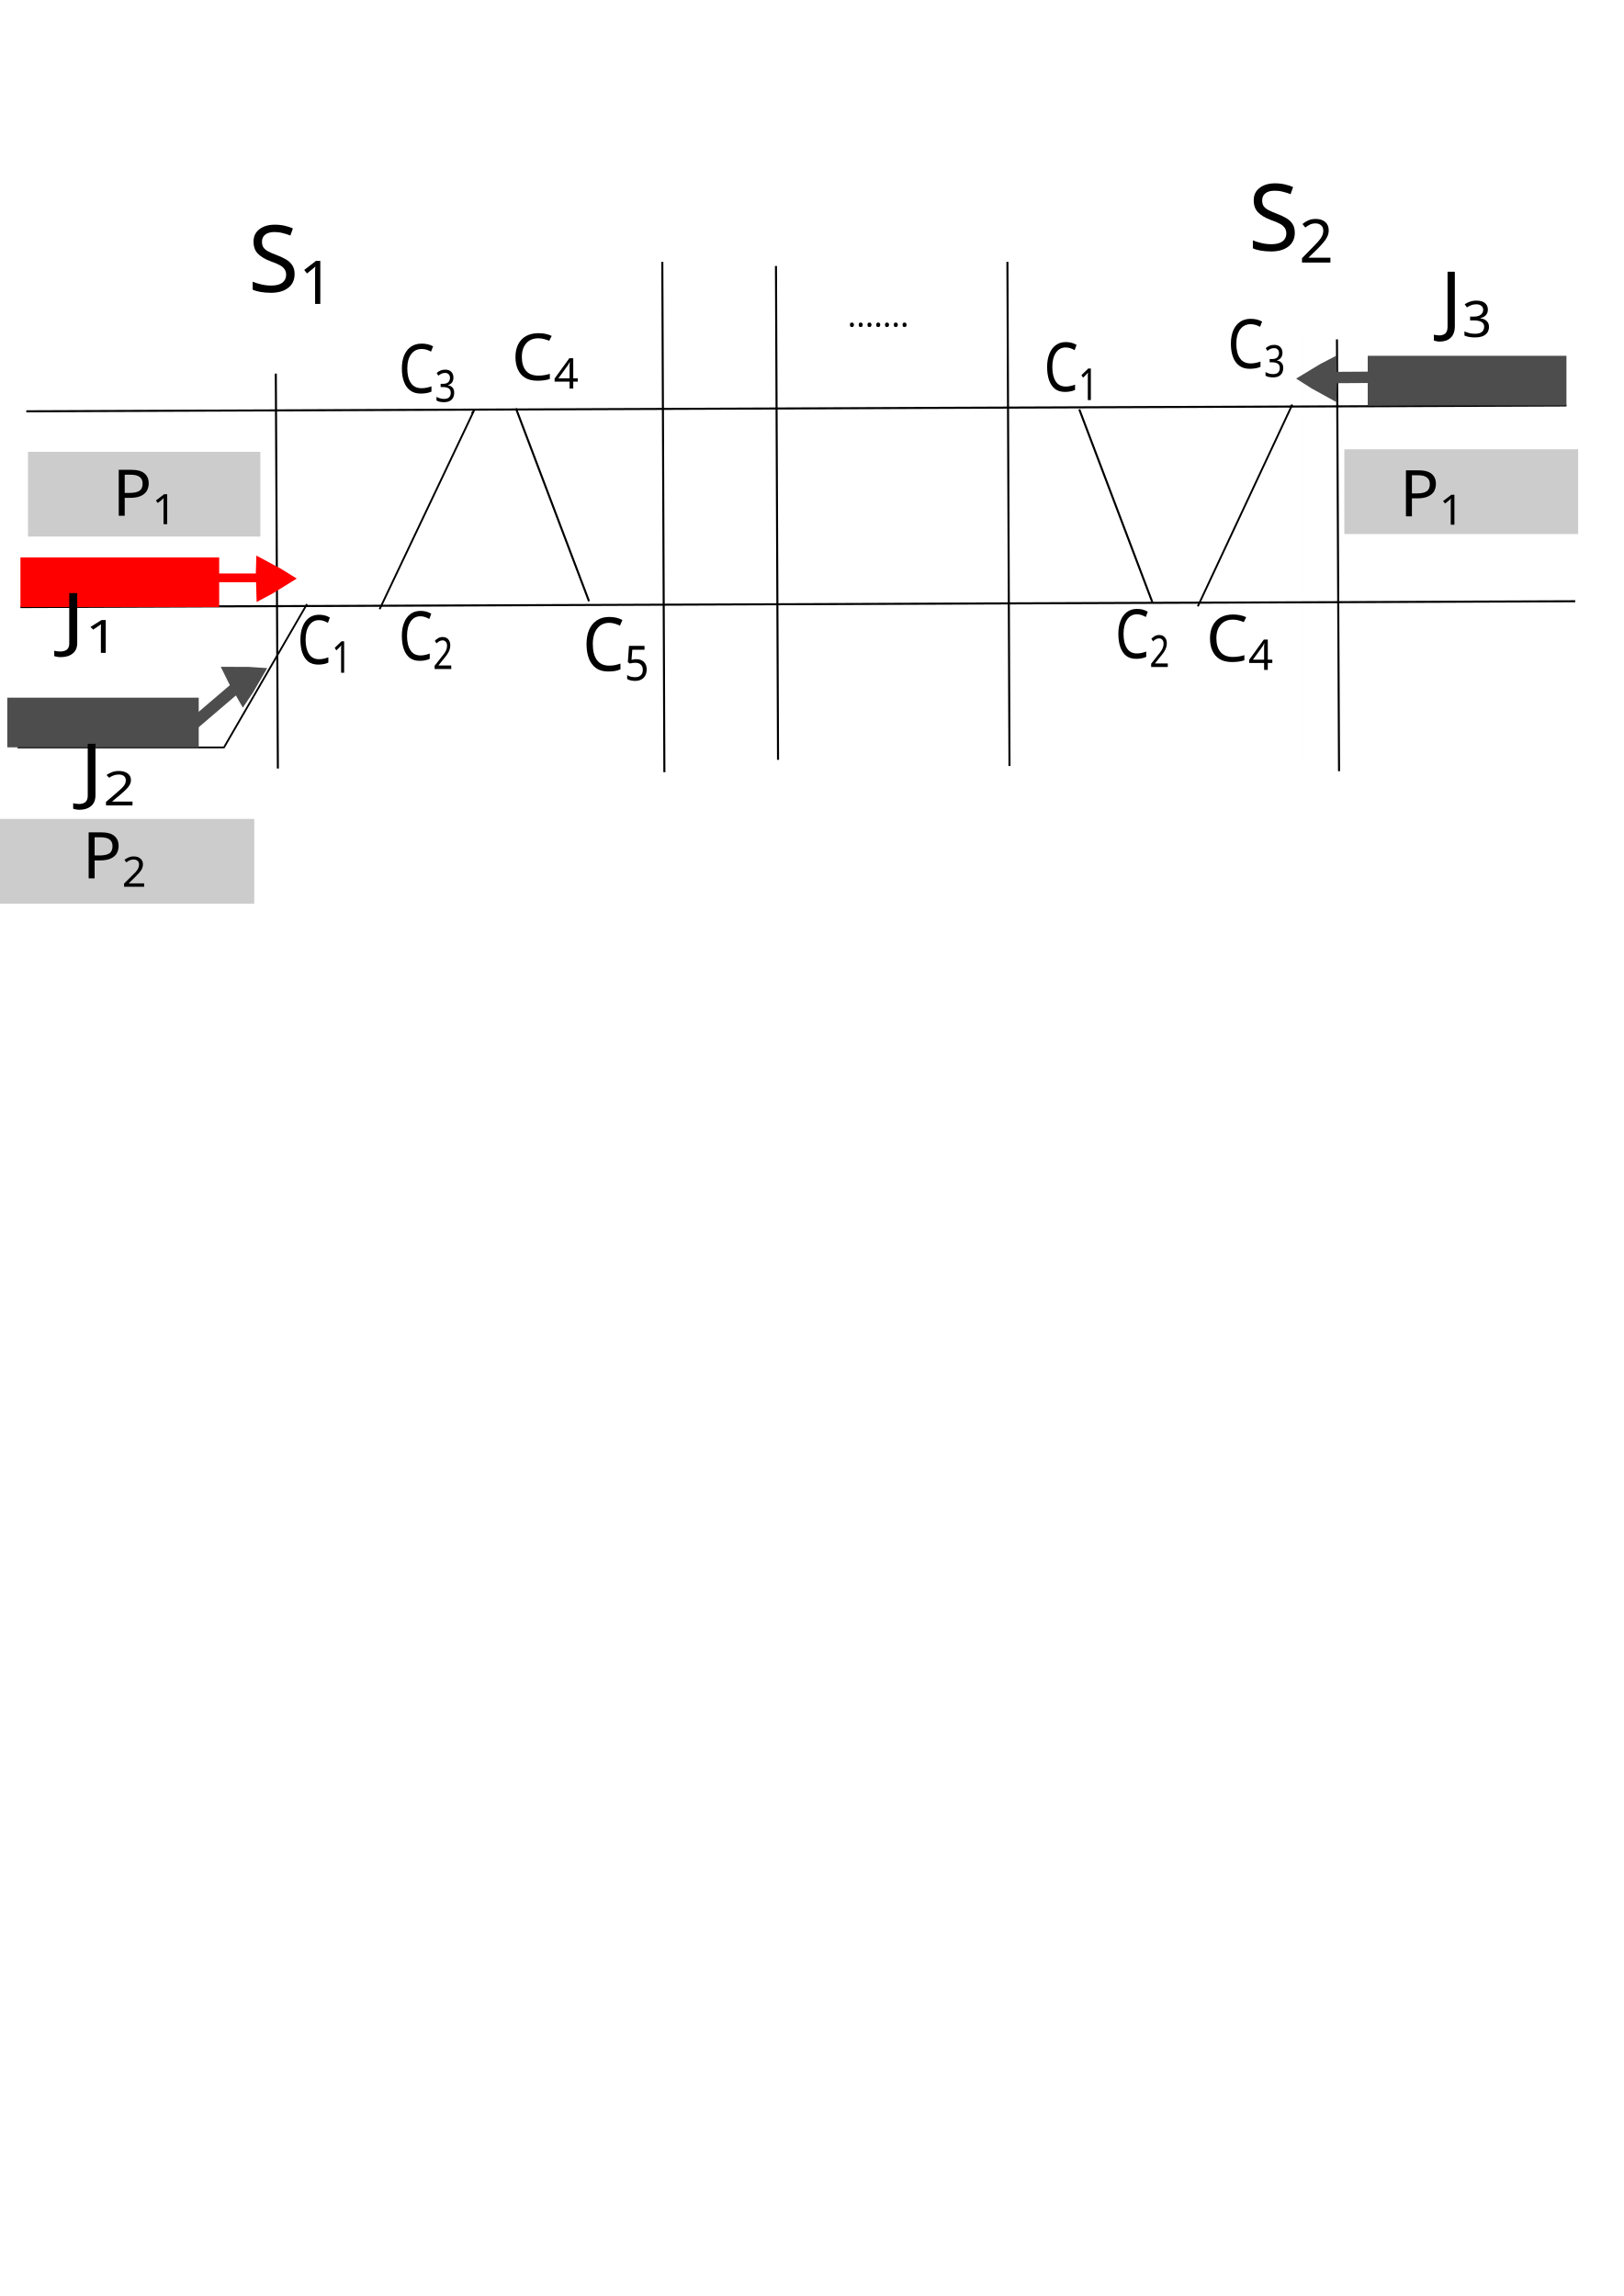
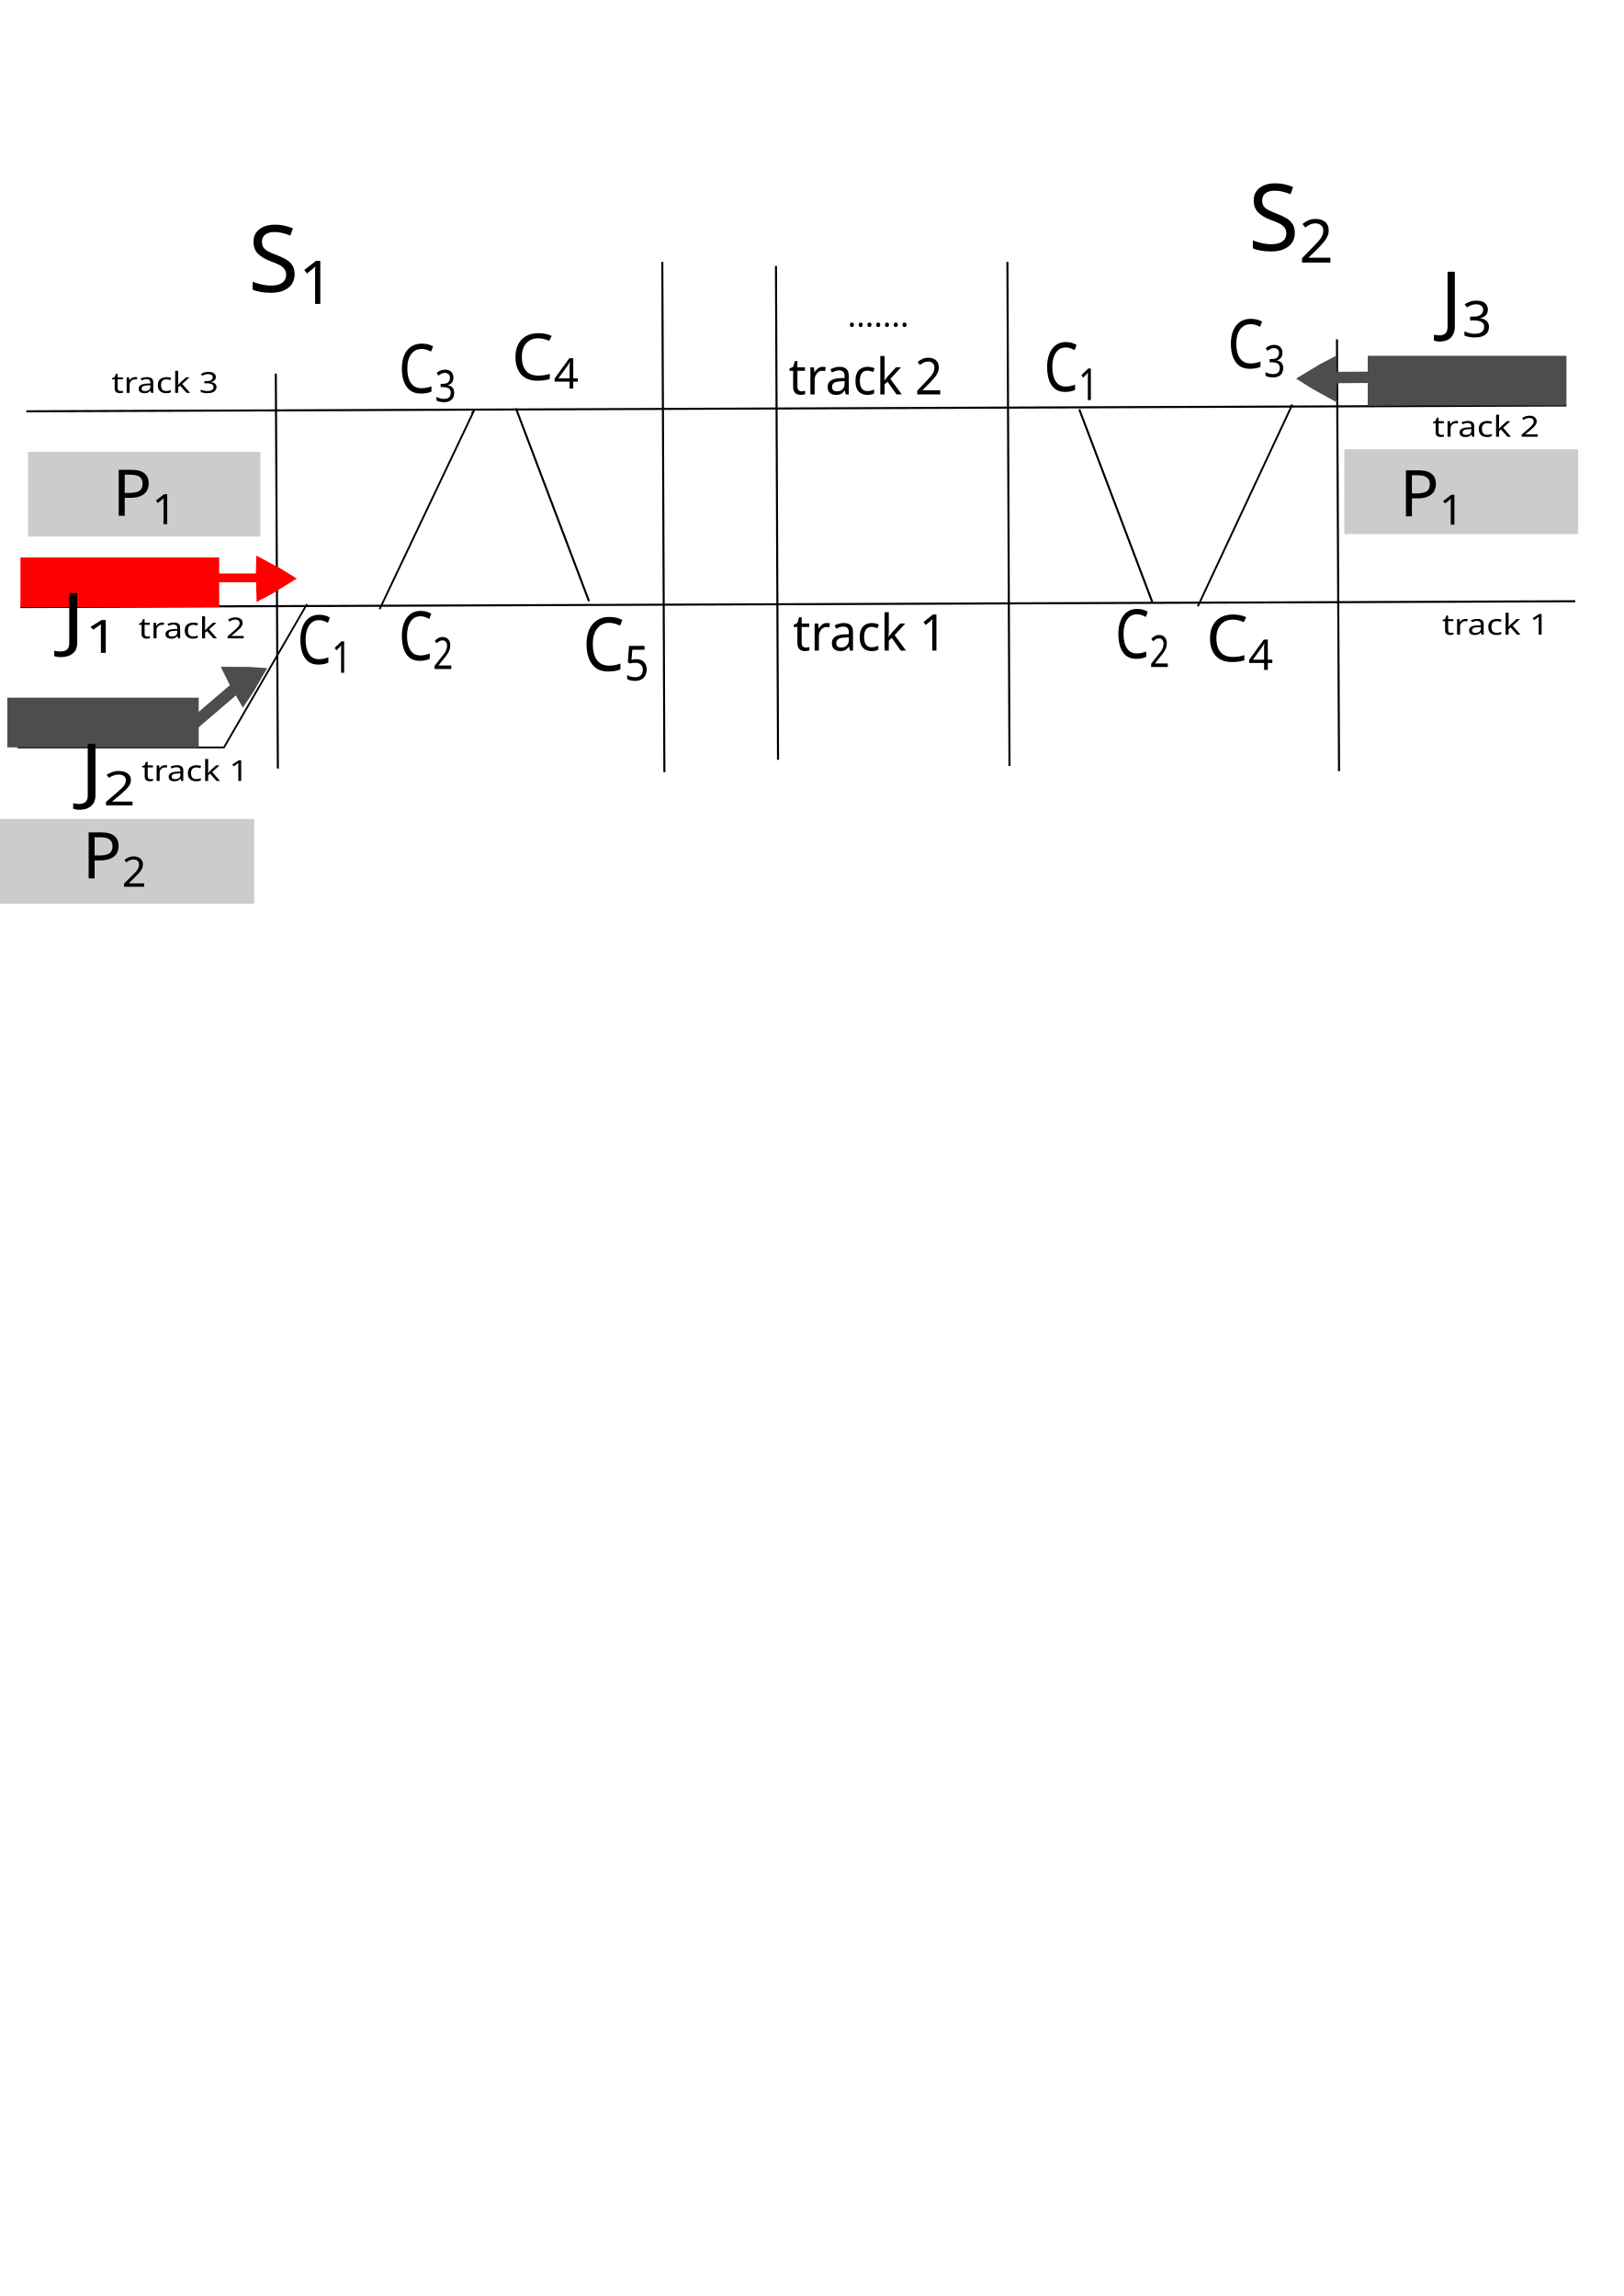
<svg xmlns="http://www.w3.org/2000/svg" width="210mm" height="297mm" viewBox="0 0 210 297" version="1.1" id="svg8">
  <defs id="defs2">
    </defs>
  <g id="layer1">
    <path style="fill:none;fill-rule:evenodd;stroke:#000000;stroke-width:0.265px;stroke-linecap:butt;stroke-linejoin:miter;stroke-opacity:1" d="M 203.729,77.774 2.646,78.53 v 0" id="path3715" />
    <path style="fill:none;fill-rule:evenodd;stroke:#000000;stroke-width:0.265px;stroke-linecap:butt;stroke-linejoin:miter;stroke-opacity:1" d="M 136.449,103.854 Z" id="path3717" />
    <path style="fill:none;fill-rule:evenodd;stroke:#000000;stroke-width:0.265px;stroke-linecap:butt;stroke-linejoin:miter;stroke-opacity:1" d="M 202.595,52.449 C 3.402,53.205 3.402,53.205 3.402,53.205" id="path3719" />
    <path style="fill:none;fill-rule:evenodd;stroke:#000000;stroke-width:0.265px;stroke-linecap:butt;stroke-linejoin:miter;stroke-opacity:1" d="M 65.39,66.057 Z" id="path3721" />
    <rect id="rect3723" width="30.049" height="10.961" x="3.623" y="58.447" style="fill:#cccccc;stroke-width:0.251" ry="0" />
    <rect id="rect3723-3" width="30.238" height="10.961" x="173.869" y="58.119" style="fill:#cccccc;stroke-width:0.252" ry="0" />
    <path style="fill:none;fill-rule:evenodd;stroke:#000000;stroke-width:0.232px;stroke-linecap:butt;stroke-linejoin:miter;stroke-opacity:1" d="M 39.704,78.143 C 28.969,96.682 28.969,96.682 28.969,96.682 H 2.276 v 0" id="path3740" />
    <path style="fill:none;fill-rule:evenodd;stroke:#000000;stroke-width:0.265px;stroke-linecap:butt;stroke-linejoin:miter;stroke-opacity:1" d="M 69.17,90.625 Z" id="path3742" />
    <path style="fill:none;fill-rule:evenodd;stroke:#000000;stroke-width:0.238px;stroke-linecap:butt;stroke-linejoin:miter;stroke-opacity:1" d="M 49.098,78.801 C 61.313,53.091 61.313,53.091 61.313,53.091 l -0.298,0.39" id="path3744" />
    <path style="fill:none;fill-rule:evenodd;stroke:#000000;stroke-width:0.265px;stroke-linecap:butt;stroke-linejoin:miter;stroke-opacity:1" d="M 66.729,52.827 C 76.179,77.774 76.179,77.774 76.179,77.774" id="path3746" />
    <path style="fill:none;fill-rule:evenodd;stroke:#000000;stroke-width:0.265px;stroke-linecap:butt;stroke-linejoin:miter;stroke-opacity:1" d="m 139.589,52.953 c 9.449,24.946 9.449,24.946 9.449,24.946" id="path3746-6" />
    <path style="fill:none;fill-rule:evenodd;stroke:#000000;stroke-width:0.24px;stroke-linecap:butt;stroke-linejoin:miter;stroke-opacity:1" d="m 154.919,78.434 c 12.214,-26.088 12.214,-26.088 12.214,-26.088 l -0.298,0.395" id="path3744-7" />
    <rect id="rect3723-5" width="33.262" height="10.961" x="-0.378" y="105.933" style="fill:#cccccc;stroke-width:0.265" ry="0" />
    <text xml:space="preserve" style="font-style:normal;font-weight:normal;font-size:4.233px;line-height:125%;font-family:sans-serif;letter-spacing:0px;word-spacing:0px;fill:#000000;fill-opacity:1;stroke:none;stroke-width:0.265px;stroke-linecap:butt;stroke-linejoin:miter;stroke-opacity:1" x="14.363" y="63.789" id="text3816">
      <tspan id="tspan3814" x="14.363" y="67.534" style="stroke-width:0.265px" />
    </text>
    <text xml:space="preserve" style="font-style:normal;font-weight:normal;font-size:65%;line-height:125%;font-family:sans-serif;letter-spacing:0px;word-spacing:0px;baseline-shift:sub;fill:#000000;fill-opacity:1;stroke:none;stroke-width:0.265px;stroke-linecap:butt;stroke-linejoin:miter;stroke-opacity:1" x="17.765" y="65.679" id="text3820">
      <tspan id="tspan3818" x="17.765" y="72.58" />
    </text>
    <flowRoot xml:space="preserve" id="flowRoot3822" style="font-style:normal;font-weight:normal;font-size:16px;line-height:125%;font-family:sans-serif;letter-spacing:0px;word-spacing:0px;fill:#000000;fill-opacity:1;stroke:none;stroke-width:1px;stroke-linecap:butt;stroke-linejoin:miter;stroke-opacity:1" transform="scale(0.2645833)">
      <flowRegion id="flowRegion3824">
        <rect id="rect3826" width="68.571" height="54.286" x="65.714" y="53.948" />
      </flowRegion>
      <flowPara id="flowPara3828" />
    </flowRoot>
    <text xml:space="preserve" style="font-style:normal;font-weight:normal;font-size:8.408px;line-height:125%;font-family:sans-serif;letter-spacing:0px;word-spacing:0px;baseline-shift:baseline;fill:#000000;fill-opacity:1;stroke:none;stroke-width:0.185px;stroke-linecap:butt;stroke-linejoin:miter;stroke-opacity:1" x="179.525" y="67.345" id="text3832" transform="scale(1.008321,0.9917479)">
      <tspan id="tspan3830" x="179.525" y="67.345" style="baseline-shift:baseline;stroke-width:0.185px">P<tspan style="font-size:5.465px;baseline-shift:sub;stroke-width:0.185px" id="tspan3844">1</tspan>
      </tspan>
    </text>
    <text xml:space="preserve" style="font-style:normal;font-weight:normal;font-size:4.233px;line-height:125%;font-family:sans-serif;letter-spacing:0px;word-spacing:0px;fill:#000000;fill-opacity:1;stroke:none;stroke-width:0.265px;stroke-linecap:butt;stroke-linejoin:miter;stroke-opacity:1" x="32.128" y="18.81" id="text3836">
      <tspan id="tspan3834" x="32.128" y="22.555" style="stroke-width:0.265px" />
    </text>
    <text xml:space="preserve" style="font-style:normal;font-weight:normal;font-size:4.233px;line-height:125%;font-family:sans-serif;letter-spacing:0px;word-spacing:0px;fill:#000000;fill-opacity:1;stroke:none;stroke-width:0.265px;stroke-linecap:butt;stroke-linejoin:miter;stroke-opacity:1" x="30.616" y="16.542" id="text3840">
      <tspan id="tspan3838" x="30.616" y="20.287" style="stroke-width:0.265px" />
    </text>
    <text xml:space="preserve" style="font-style:normal;font-weight:normal;font-size:8.408px;line-height:125%;font-family:sans-serif;letter-spacing:0px;word-spacing:0px;baseline-shift:baseline;fill:#000000;fill-opacity:1;stroke:none;stroke-width:0.185px;stroke-linecap:butt;stroke-linejoin:miter;stroke-opacity:1" x="14.419" y="67.278" id="text3832-3" transform="scale(1.008321,0.9917479)">
      <tspan id="tspan3830-5" x="14.419" y="67.278" style="baseline-shift:baseline;stroke-width:0.185px">P<tspan style="font-size:5.465px;baseline-shift:sub;stroke-width:0.185px" id="tspan3844-6">1</tspan>
      </tspan>
    </text>
    <text xml:space="preserve" style="font-style:normal;font-weight:normal;font-size:8.408px;line-height:125%;font-family:sans-serif;letter-spacing:0px;word-spacing:0px;baseline-shift:baseline;fill:#000000;fill-opacity:1;stroke:none;stroke-width:0.185px;stroke-linecap:butt;stroke-linejoin:miter;stroke-opacity:1" x="10.56" y="114.565" id="text3832-3-2" transform="scale(1.008321,0.9917479)">
      <tspan id="tspan3830-5-9" x="10.56" y="114.565" style="baseline-shift:baseline;stroke-width:0.185px">P<tspan style="font-size:65%;baseline-shift:sub" id="tspan3889">2</tspan>
      </tspan>
    </text>
    <rect style="fill:#4d4d4d;stroke-width:0.249" id="rect3891" width="24.757" height="6.426" x="0.945" y="90.247" />
    <rect style="fill:#ff0000;stroke-width:0.254" id="rect3891-2" width="25.702" height="6.426" x="2.646" y="72.104" />
    <text xml:space="preserve" style="font-style:normal;font-weight:normal;font-size:10.256px;line-height:125%;font-family:sans-serif;letter-spacing:0px;word-spacing:0px;baseline-shift:baseline;fill:#000000;fill-opacity:1;stroke:none;stroke-width:0.226px;stroke-linecap:butt;stroke-linejoin:miter;stroke-opacity:1" x="9.511" y="111.793" id="text3897-7" transform="scale(1.085897,0.9208977)">
      <tspan id="tspan3895-0" x="9.511" y="111.793" style="baseline-shift:baseline;stroke-width:0.226px">J<tspan style="font-size:6.666px;baseline-shift:sub;stroke-width:0.226px" id="tspan3907-9">2</tspan>
      </tspan>
    </text>
    <text xml:space="preserve" style="font-style:normal;font-weight:normal;font-size:10.242px;line-height:125%;font-family:sans-serif;letter-spacing:0px;word-spacing:0px;baseline-shift:baseline;fill:#000000;fill-opacity:1;stroke:none;stroke-width:0.226px;stroke-linecap:butt;stroke-linejoin:miter;stroke-opacity:1" x="7.068" y="93.164" id="text3947" transform="scale(1.118987,0.8936654)">
      <tspan id="tspan3945" x="7.068" y="93.164" style="baseline-shift:baseline;stroke-width:0.226px">J<tspan style="font-size:6.657px;baseline-shift:sub;stroke-width:0.226px" id="tspan3949">1</tspan>
      </tspan>
    </text>
    <rect style="fill:#4d4d4d;stroke-width:0.254" id="rect3891-3" width="25.702" height="6.426" x="176.893" y="46.024" />
    <text xml:space="preserve" style="font-style:normal;font-weight:normal;font-size:10.19px;line-height:125%;font-family:sans-serif;letter-spacing:0px;word-spacing:0px;baseline-shift:baseline;fill:#000000;fill-opacity:1;stroke:none;stroke-width:0.225px;stroke-linecap:butt;stroke-linejoin:miter;stroke-opacity:1" x="182.522" y="43.153" id="text3989" transform="scale(1.020478,0.9799328)">
      <tspan id="tspan3987" x="182.522" y="43.153" style="baseline-shift:baseline;stroke-width:0.225px">J<tspan style="font-size:6.624px;baseline-shift:sub;stroke-width:0.225px" id="tspan3991">3</tspan>
      </tspan>
    </text>
    <text xml:space="preserve" style="font-style:normal;font-weight:normal;font-size:7.881px;line-height:125%;font-family:sans-serif;letter-spacing:0px;word-spacing:0px;baseline-shift:baseline;fill:#000000;fill-opacity:1;stroke:none;stroke-width:0.174px;stroke-linecap:butt;stroke-linejoin:miter;stroke-opacity:1" x="42.854" y="76.993" id="text3995" transform="scale(0.8964816,1.115472)">
      <tspan id="tspan3993" x="42.854" y="76.993" style="baseline-shift:baseline;stroke-width:0.174px">C<tspan style="font-size:5.122px;baseline-shift:sub;stroke-width:0.174px" id="tspan3997">1</tspan>
      </tspan>
    </text>
    <text xml:space="preserve" style="font-style:normal;font-weight:normal;font-size:7.867px;line-height:125%;font-family:sans-serif;letter-spacing:0px;word-spacing:0px;baseline-shift:baseline;fill:#000000;fill-opacity:1;stroke:none;stroke-width:0.173px;stroke-linecap:butt;stroke-linejoin:miter;stroke-opacity:1" x="57.592" y="76.418" id="text4022" transform="scale(0.8948749,1.117475)">
      <tspan id="tspan4020" x="57.592" y="76.418" style="baseline-shift:baseline;stroke-width:0.173px">C<tspan style="font-size:5.113px;baseline-shift:sub;stroke-width:0.173px" id="tspan4024">2</tspan>
      </tspan>
    </text>
    <text xml:space="preserve" style="font-style:normal;font-weight:normal;font-size:8.123px;line-height:125%;font-family:sans-serif;letter-spacing:0px;word-spacing:0px;baseline-shift:baseline;fill:#000000;fill-opacity:1;stroke:none;stroke-width:0.179px;stroke-linecap:butt;stroke-linejoin:miter;stroke-opacity:1" x="55.941" y="46.805" id="text4028" transform="scale(0.920851,1.085952)">
      <tspan id="tspan4026" x="55.941" y="46.805" style="baseline-shift:baseline;stroke-width:0.179px">C<tspan style="font-size:5.28px;baseline-shift:sub;stroke-width:0.179px" id="tspan4030">3</tspan>
      </tspan>
    </text>
    <text xml:space="preserve" style="font-style:normal;font-weight:normal;font-size:8.525px;line-height:125%;font-family:sans-serif;letter-spacing:0px;word-spacing:0px;baseline-shift:baseline;fill:#000000;fill-opacity:1;stroke:none;stroke-width:0.188px;stroke-linecap:butt;stroke-linejoin:miter;stroke-opacity:1" x="65.093" y="49.963" id="text4034" transform="scale(1.016118,0.9841377)">
      <tspan id="tspan4032" x="65.093" y="49.963" style="baseline-shift:baseline;stroke-width:0.188px">C<tspan style="font-size:5.541px;baseline-shift:sub;stroke-width:0.188px" id="tspan4036">4</tspan>
      </tspan>
    </text>
    <text xml:space="preserve" style="font-style:normal;font-weight:normal;font-size:9.091px;line-height:125%;font-family:sans-serif;letter-spacing:0px;word-spacing:0px;baseline-shift:baseline;fill:#000000;fill-opacity:1;stroke:none;stroke-width:0.2px;stroke-linecap:butt;stroke-linejoin:miter;stroke-opacity:1" x="79.681" y="82.023" id="text4040" transform="scale(0.9453658,1.057792)">
      <tspan id="tspan4038" x="79.681" y="82.023" style="baseline-shift:baseline;stroke-width:0.2px">C<tspan style="font-size:5.909px;baseline-shift:sub;stroke-width:0.2px" id="tspan4042">5</tspan>
      </tspan>
    </text>
    <text xml:space="preserve" style="font-style:normal;font-weight:normal;font-size:7.881px;line-height:125%;font-family:sans-serif;letter-spacing:0px;word-spacing:0px;baseline-shift:baseline;fill:#000000;fill-opacity:1;stroke:none;stroke-width:0.174px;stroke-linecap:butt;stroke-linejoin:miter;stroke-opacity:1" x="150.583" y="45.371" id="text3995-8" transform="scale(0.8964816,1.115472)">
      <tspan id="tspan3993-7" x="150.583" y="45.371" style="baseline-shift:baseline;stroke-width:0.174px">C<tspan style="font-size:5.122px;baseline-shift:sub;stroke-width:0.174px" id="tspan3997-9">1</tspan>
      </tspan>
    </text>
    <text xml:space="preserve" style="font-style:normal;font-weight:normal;font-size:7.867px;line-height:125%;font-family:sans-serif;letter-spacing:0px;word-spacing:0px;baseline-shift:baseline;fill:#000000;fill-opacity:1;stroke:none;stroke-width:0.173px;stroke-linecap:butt;stroke-linejoin:miter;stroke-opacity:1" x="161.15" y="76.186" id="text4022-2" transform="scale(0.8948749,1.117475)">
      <tspan id="tspan4020-0" x="161.15" y="76.186" style="baseline-shift:baseline;stroke-width:0.173px">C<tspan style="font-size:5.113px;baseline-shift:sub;stroke-width:0.173px" id="tspan4024-2">2</tspan>
      </tspan>
    </text>
    <text xml:space="preserve" style="font-style:normal;font-weight:normal;font-size:8.123px;line-height:125%;font-family:sans-serif;letter-spacing:0px;word-spacing:0px;baseline-shift:baseline;fill:#000000;fill-opacity:1;stroke:none;stroke-width:0.179px;stroke-linecap:butt;stroke-linejoin:miter;stroke-opacity:1" x="172.378" y="43.85" id="text4028-3" transform="scale(0.920851,1.085952)">
      <tspan id="tspan4026-7" x="172.378" y="43.85" style="baseline-shift:baseline;stroke-width:0.179px">C<tspan style="font-size:5.28px;baseline-shift:sub;stroke-width:0.179px" id="tspan4030-5">3</tspan>
      </tspan>
    </text>
    <text xml:space="preserve" style="font-style:normal;font-weight:normal;font-size:8.525px;line-height:125%;font-family:sans-serif;letter-spacing:0px;word-spacing:0px;baseline-shift:baseline;fill:#000000;fill-opacity:1;stroke:none;stroke-width:0.188px;stroke-linecap:butt;stroke-linejoin:miter;stroke-opacity:1" x="153.495" y="86.94" id="text4034-9" transform="scale(1.016118,0.9841377)">
      <tspan id="tspan4032-2" x="153.495" y="86.94" style="baseline-shift:baseline;stroke-width:0.188px">C<tspan style="font-size:5.541px;baseline-shift:sub;stroke-width:0.188px" id="tspan4036-2">4</tspan>
      </tspan>
    </text>
    <path style="fill:none;fill-rule:evenodd;stroke:#000000;stroke-width:0.265px;stroke-linecap:butt;stroke-linejoin:miter;stroke-opacity:1" d="m 44.634,35.343 0.267,62.274" id="path4175" transform="matrix(1,0,0,0.8202415,-8.963026,19.34008)" />
    <path style="fill:none;fill-rule:evenodd;stroke:#000000;stroke-width:0.265px;stroke-linecap:butt;stroke-linejoin:miter;stroke-opacity:1" d="m 44.634,35.343 0.267,62.274" id="path4175-9" transform="matrix(1,0,0,1.060085,41.02587,-3.593549)" />
    <path style="fill:none;fill-rule:evenodd;stroke:#000000;stroke-width:0.265px;stroke-linecap:butt;stroke-linejoin:miter;stroke-opacity:1" d="m 44.634,35.343 0.267,62.274" id="path4175-9-3" transform="matrix(1,0,0,1.04721,85.65988,-3.138499)" />
    <path style="fill:none;fill-rule:evenodd;stroke:#000000;stroke-width:0.265px;stroke-linecap:butt;stroke-linejoin:miter;stroke-opacity:1" d="m 44.634,35.343 0.267,62.274" id="path4175-9-1" transform="matrix(1,0,0,1.02578,55.7257,-1.84842)" />
    <path style="fill:none;fill-rule:evenodd;stroke:#000000;stroke-width:0.265px;stroke-linecap:butt;stroke-linejoin:miter;stroke-opacity:1" d="m 44.634,35.343 0.267,62.274" id="path4175-9-3-9" transform="matrix(-0.00337325,0,0,0.897232,168.5308,11.24197)" />
    <text xml:space="preserve" style="font-style:normal;font-weight:normal;line-height:125%;font-family:sans-serif;letter-spacing:0px;word-spacing:0px;baseline-shift:baseline;fill:#000000;fill-opacity:1;stroke:none;stroke-width:0.265px;stroke-linecap:butt;stroke-linejoin:miter;stroke-opacity:1" x="32.072" y="37.749" id="text4247">
      <tspan id="tspan4245" x="32.072" y="37.749" style="baseline-shift:baseline;stroke-width:0.265px">S<tspan style="font-size:65%;baseline-shift:sub" id="tspan4249">1</tspan>
      </tspan>
    </text>
    <text xml:space="preserve" style="font-style:normal;font-weight:normal;line-height:125%;font-family:sans-serif;letter-spacing:0px;word-spacing:0px;baseline-shift:baseline;fill:#000000;fill-opacity:1;stroke:none;stroke-width:0.265px;stroke-linecap:butt;stroke-linejoin:miter;stroke-opacity:1" x="161.431" y="32.403" id="text4253">
      <tspan id="tspan4251" x="161.431" y="32.403" style="baseline-shift:baseline;stroke-width:0.265px">S<tspan style="font-size:65%;baseline-shift:sub" id="tspan4255">2</tspan>
      </tspan>
    </text>
    <path style="fill:none;fill-rule:evenodd;stroke:#000000;stroke-width:0.265px;stroke-linecap:butt;stroke-linejoin:miter;stroke-opacity:1" d="m 44.634,35.343 0.267,62.274" id="path4175-9-3-1" transform="matrix(1.00253,0,0,0.8969781,128.1687,12.19642)" />
    <text xml:space="preserve" style="font-style:normal;font-weight:normal;font-size:4.233px;line-height:125%;font-family:sans-serif;letter-spacing:0px;word-spacing:0px;fill:#000000;fill-opacity:1;stroke:none;stroke-width:0.265px;stroke-linecap:butt;stroke-linejoin:miter;stroke-opacity:1" x="109.613" y="42.244" id="text4277">
      <tspan id="tspan4275" x="109.613" y="42.244" style="stroke-width:0.265px">.......</tspan>
    </text>
    <path style="fill:#ff0000;stroke-width:0.265" id="path4279" d="m 42.767,72.972 -1.77,3.165 -1.292,2.006 -1.855,-3.115 -1.091,-2.122 3.626,-0.049 z" transform="rotate(-90.9869,37.41904,77.14269)" />
    <rect style="fill:#ff0000;stroke-width:0.265" id="rect4284" width="6.52" height="1.134" x="26.836" y="74.183" />
    <path style="fill:#4d4d4d;stroke-width:0.265" id="path4279-9" d="m 42.767,72.972 -1.77,3.165 -1.292,2.006 -1.855,-3.115 -1.091,-2.122 3.626,-0.049 z" transform="rotate(-119.0262,39.56997,83.79804)" />
    <rect style="fill:#4d4d4d;stroke-width:0.217" id="rect4301" width="8.369" height="1.583" x="-68.42" y="90.429" transform="matrix(0.7601273,-0.6497742,0.8392886,0.5436861,0,0)" />
    <path style="fill:#4d4d4d;stroke-width:0.265" id="path4279-9-4" d="m 42.767,72.972 -1.77,3.165 -1.292,2.006 -1.855,-3.115 -1.091,-2.122 3.626,-0.049 z" transform="rotate(-150.3257,102.0205,44.4334)" />
    <rect style="fill:#4d4d4d;stroke-width:0.239" id="rect4301-7" width="9.01" height="1.77" x="137.951" y="59.166" transform="matrix(0.9999802,-0.00628589,0.5610524,0.8277803,0,0)" />
+     <text xml:space="preserve" style="font-style:normal;font-weight:normal;font-size:6.429px;line-height:1.25;font-family:sans-serif;letter-spacing:0px;word-spacing:0px;fill:#000000;fill-opacity:1;stroke:none;stroke-width:0.161" x="104.546" y="82.552" id="text474" transform="scale(0.9808718,1.019501)">
+       <tspan id="tspan472" x="104.546" y="82.552" style="stroke-width:0.161">track 1</tspan>
+     </text>
+     <text xml:space="preserve" style="font-style:normal;font-weight:normal;font-size:6.429px;line-height:1.25;font-family:sans-serif;letter-spacing:0px;word-spacing:0px;fill:#000000;fill-opacity:1;stroke:none;stroke-width:0.161" x="103.989" y="50.043" id="text474-3" transform="scale(0.9808718,1.019501)">
+       <tspan id="tspan472-6" x="103.989" y="50.043" style="stroke-width:0.161">track 2</tspan>
+     </text>
+     <text xml:space="preserve" style="font-style:normal;font-weight:normal;font-size:4.049px;line-height:1.25;font-family:sans-serif;letter-spacing:0px;word-spacing:0px;fill:#000000;fill-opacity:1;stroke:none;stroke-width:0.101" x="16.939" y="109.197" id="text496" transform="scale(1.080925,0.9251336)">
+       <tspan id="tspan494" x="16.939" y="109.197" style="stroke-width:0.101">track 1</tspan>
+     </text>
+     <text xml:space="preserve" style="font-style:normal;font-weight:normal;font-size:4.049px;line-height:1.25;font-family:sans-serif;letter-spacing:0px;word-spacing:0px;fill:#000000;fill-opacity:1;stroke:none;stroke-width:0.101" x="16.565" y="89.254" id="text496-7" transform="scale(1.080925,0.9251336)">
+       <tspan id="tspan494-5" x="16.565" y="89.254" style="stroke-width:0.101">track 2</tspan>
+     </text>
+     <text xml:space="preserve" style="font-style:normal;font-weight:normal;font-size:4.049px;line-height:1.25;font-family:sans-serif;letter-spacing:0px;word-spacing:0px;fill:#000000;fill-opacity:1;stroke:none;stroke-width:0.101" x="13.346" y="54.935" id="text496-7-3" transform="scale(1.080925,0.9251336)">
+       <tspan id="tspan494-5-5" x="13.346" y="54.935" style="stroke-width:0.101">track 3</tspan>
+     </text>
+     <text xml:space="preserve" style="font-style:normal;font-weight:normal;font-size:4.049px;line-height:1.25;font-family:sans-serif;letter-spacing:0px;word-spacing:0px;fill:#000000;fill-opacity:1;stroke:none;stroke-width:0.101" x="171.4" y="61.063" id="text496-7-6" transform="scale(1.080925,0.9251336)">
+       <tspan id="tspan494-5-2" x="171.4" y="61.063" style="stroke-width:0.101">track 2</tspan>
+     </text>
+     <text xml:space="preserve" style="font-style:normal;font-weight:normal;font-size:4.049px;line-height:1.25;font-family:sans-serif;letter-spacing:0px;word-spacing:0px;fill:#000000;fill-opacity:1;stroke:none;stroke-width:0.101" x="172.537" y="88.744" id="text496-7-6-9" transform="scale(1.080925,0.9251336)">
+       <tspan id="tspan494-5-2-1" x="172.537" y="88.744" style="stroke-width:0.101">track 1</tspan>
+     </text>
  </g>
</svg>
